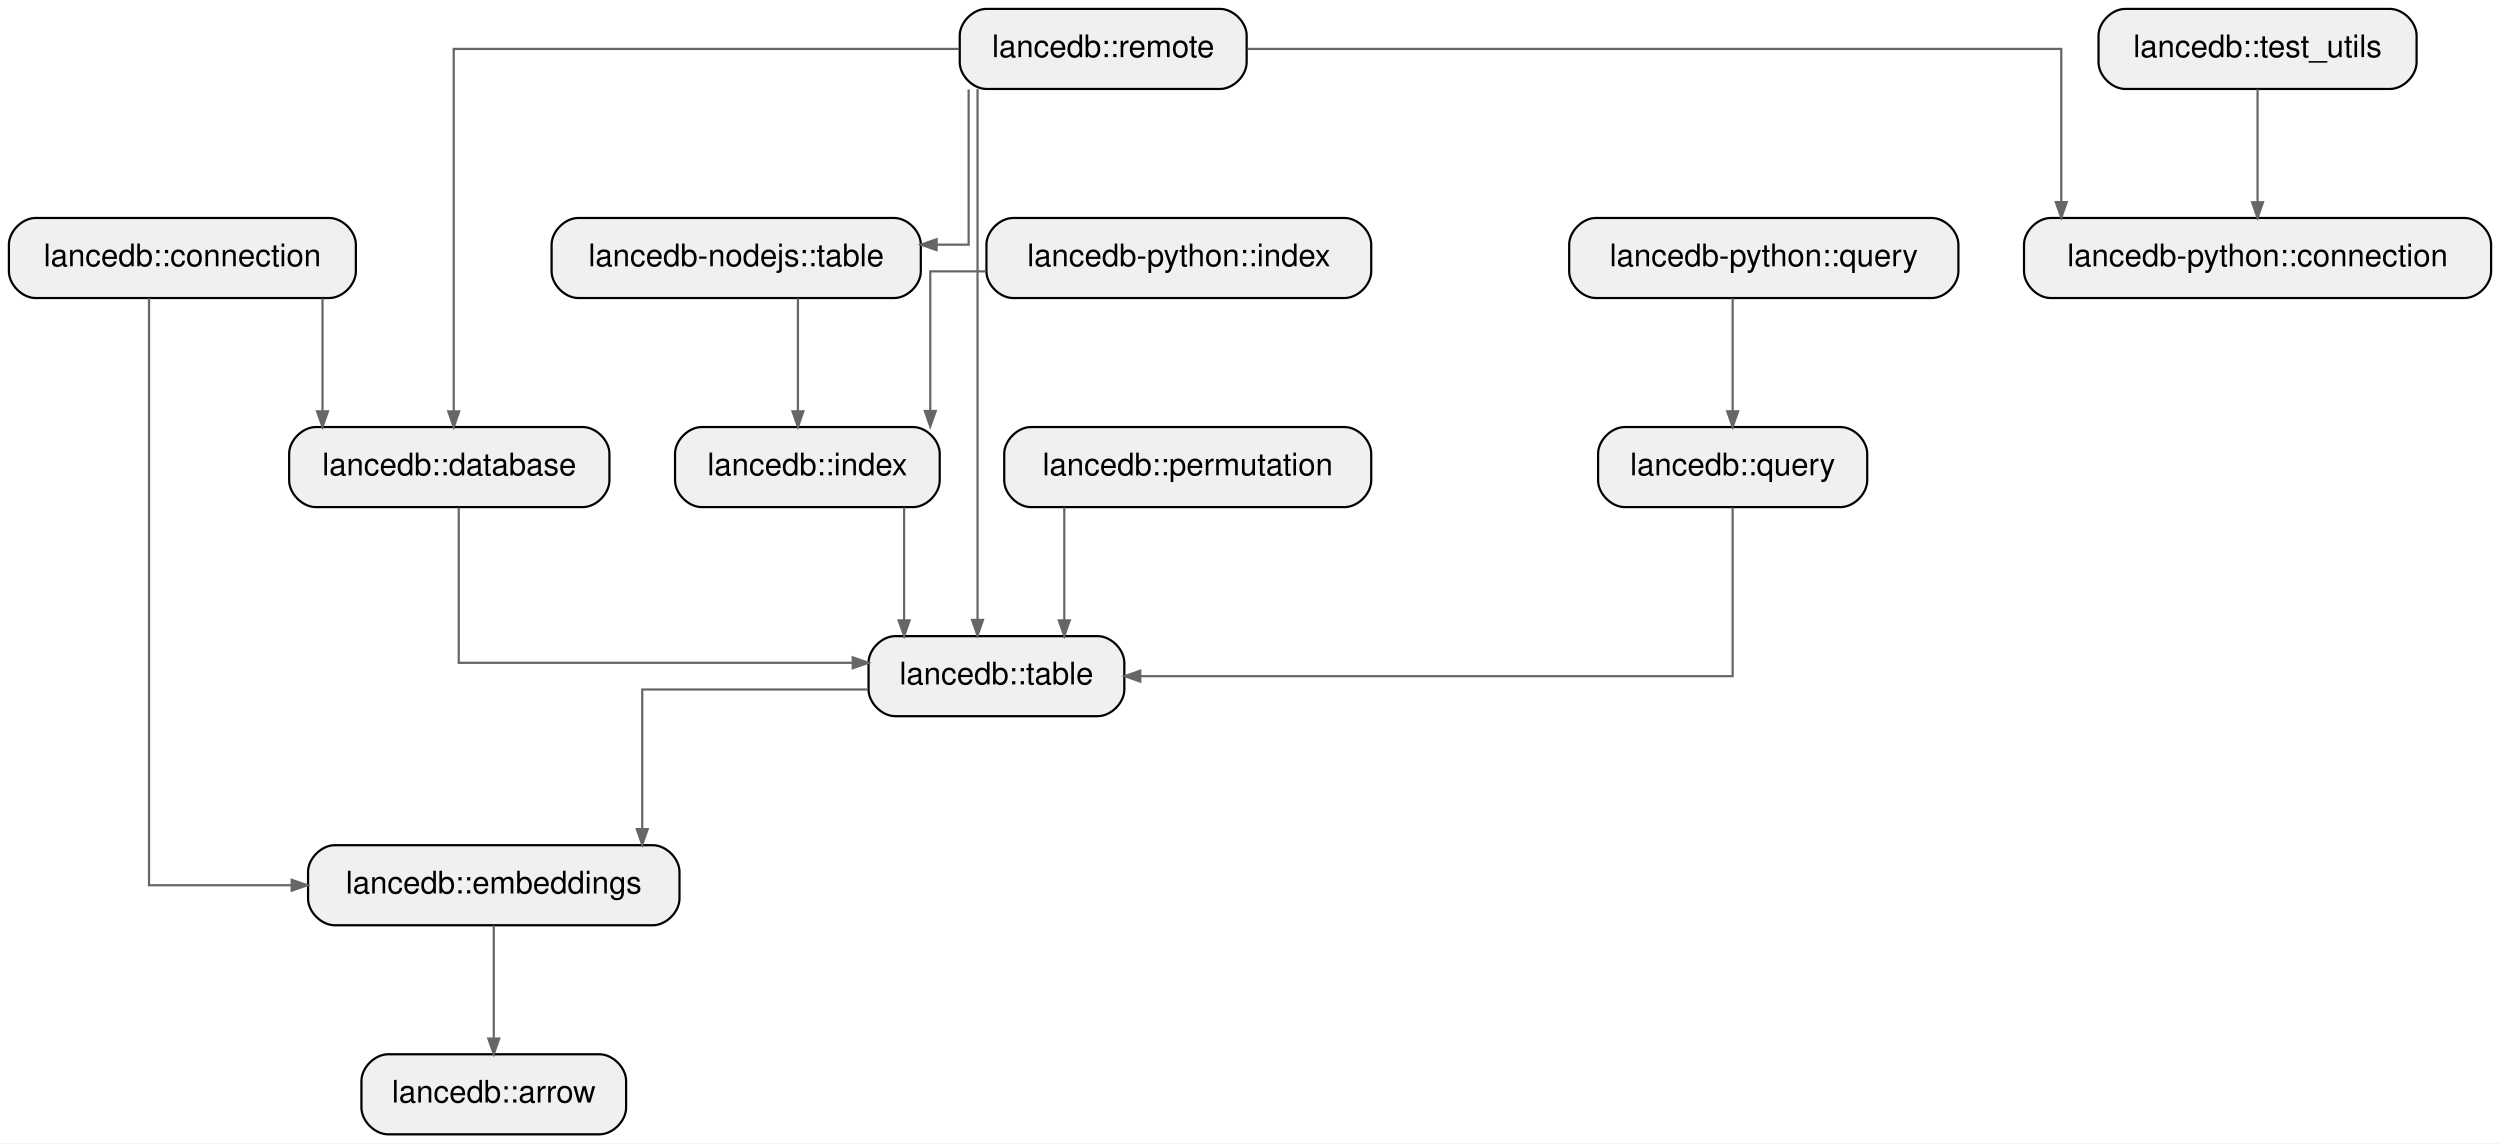
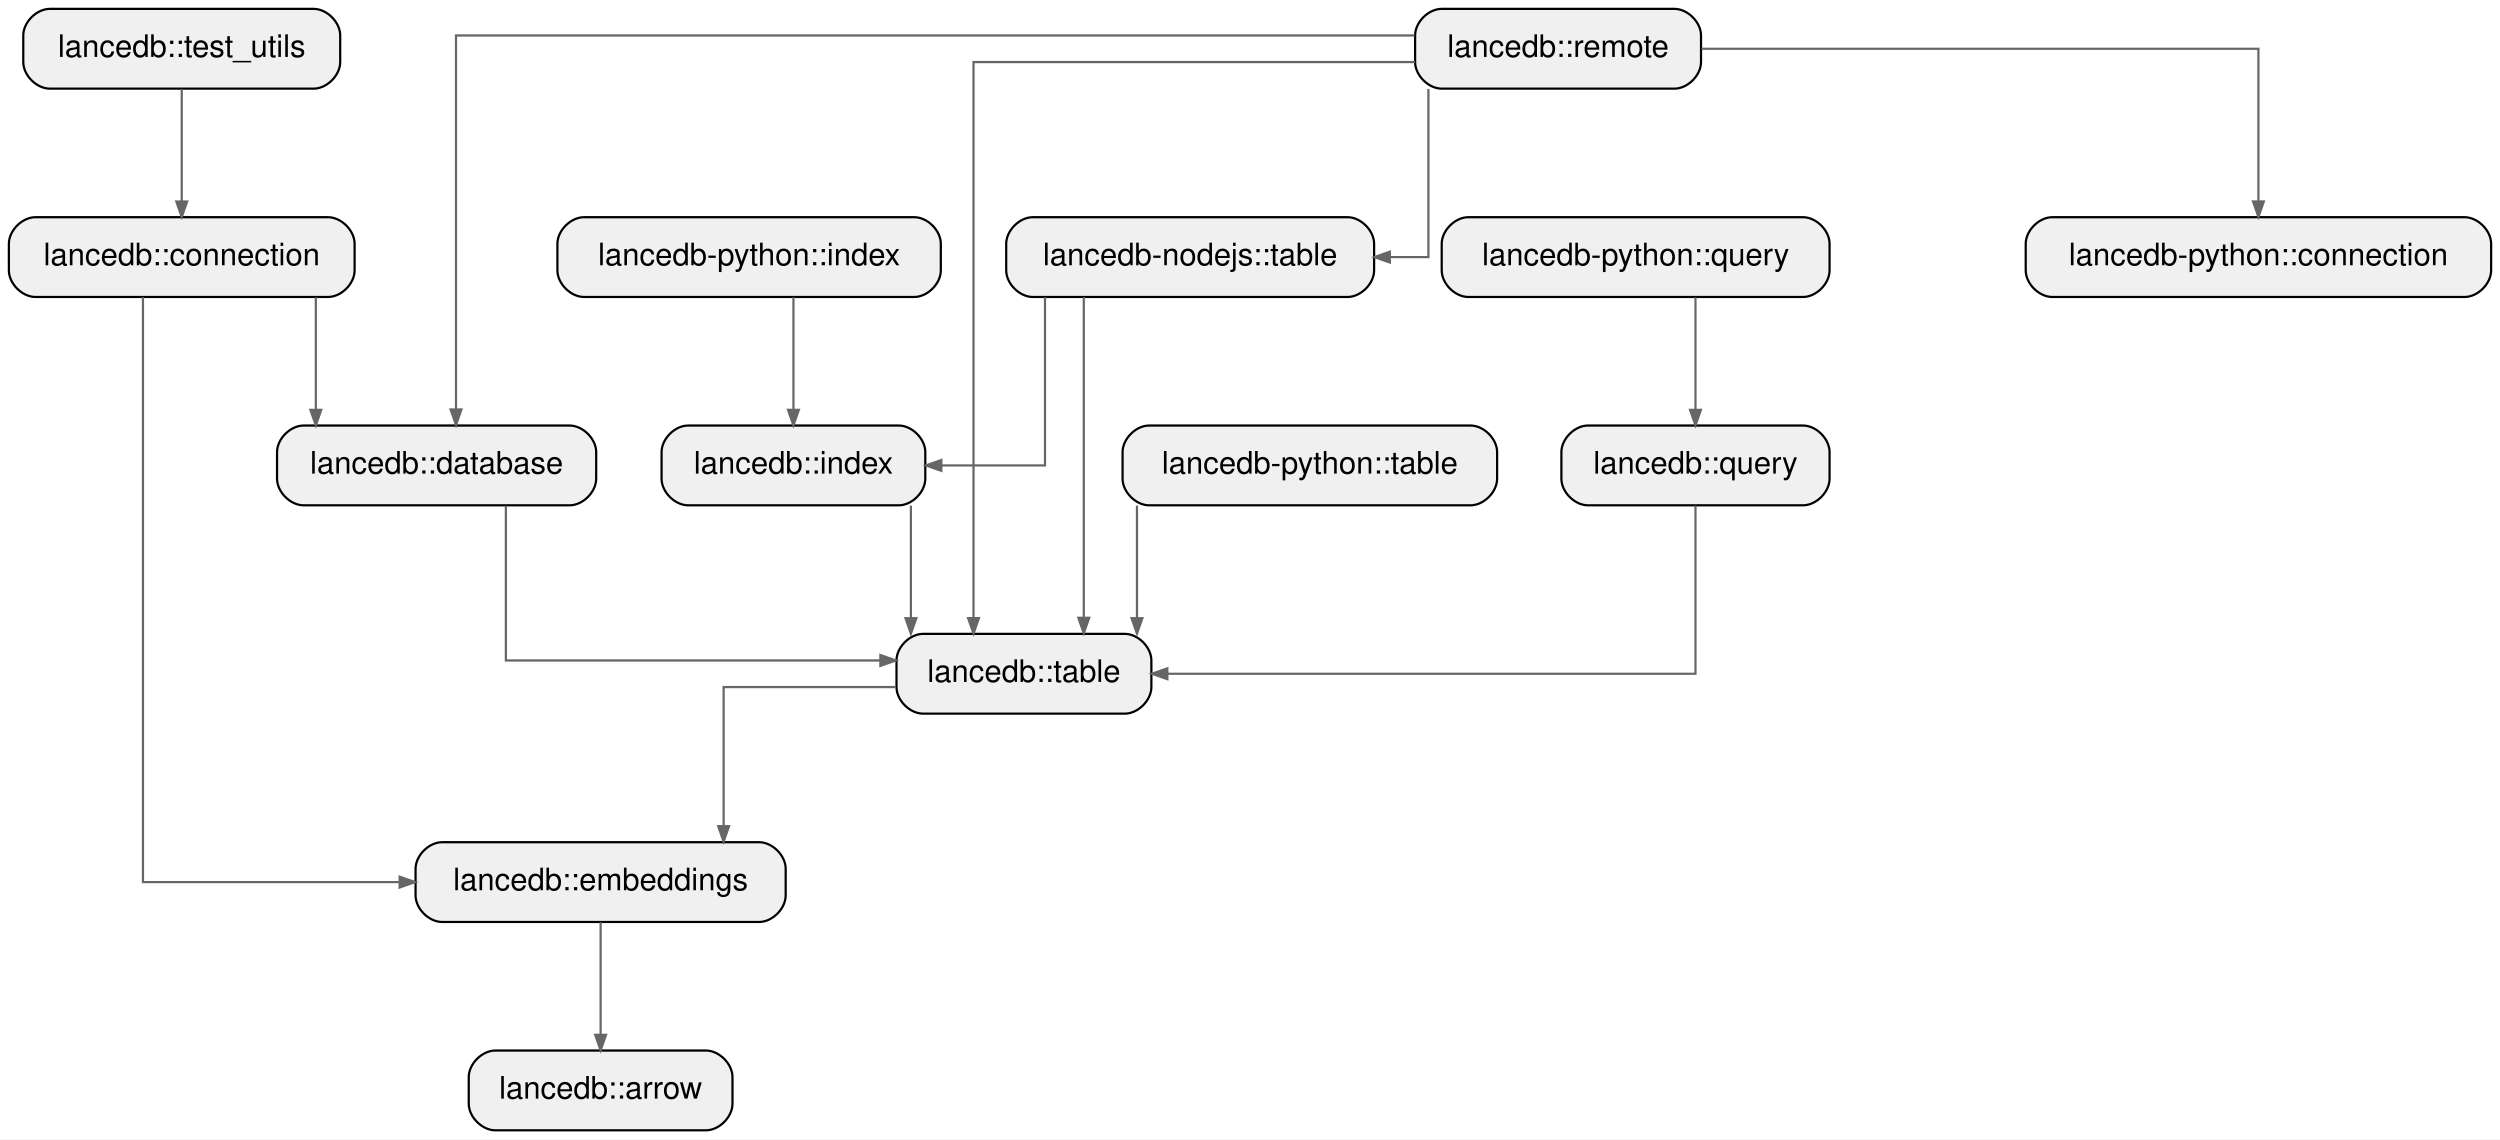
- <svg xmlns="http://www.w3.org/2000/svg" width="1124pt" height="514pt" viewBox="0.00 0.00 1124.00 514.00">
+ <svg xmlns="http://www.w3.org/2000/svg" width="1128pt" height="514pt" viewBox="0.00 0.00 1128.00 514.00">
  <g id="graph0" class="graph" transform="scale(1 1) rotate(0) translate(4 510)">
-     <polygon fill="white" stroke="transparent" points="-4,4 -4,-510 1120,-510 1120,4 -4,4" />
+     <polygon fill="white" stroke="transparent" points="-4,4 -4,-510 1124,-510 1124,4 -4,4" />
    <g id="node1" class="node">
-       <path fill="#f0f0f0" stroke="black" d="M265.5,-36C265.5,-36 170.5,-36 170.5,-36 164.5,-36 158.5,-30 158.5,-24 158.5,-24 158.5,-12 158.5,-12 158.5,-6 164.5,0 170.5,0 170.5,0 265.5,0 265.5,0 271.5,0 277.5,-6 277.5,-12 277.5,-12 277.5,-24 277.5,-24 277.5,-30 271.5,-36 265.5,-36" />
-       <text text-anchor="middle" x="218" y="-14.3" font-family="Helvetica,sans-Serif" font-size="14.00">lancedb::arrow</text>
+       <path fill="#f0f0f0" stroke="black" d="M314.5,-36C314.5,-36 219.5,-36 219.5,-36 213.5,-36 207.5,-30 207.5,-24 207.5,-24 207.5,-12 207.5,-12 207.5,-6 213.5,0 219.5,0 219.5,0 314.5,0 314.5,0 320.5,0 326.5,-6 326.5,-12 326.5,-12 326.5,-24 326.5,-24 326.5,-30 320.5,-36 314.5,-36" />
+       <text text-anchor="middle" x="267" y="-14.3" font-family="Helvetica,sans-Serif" font-size="14.00">lancedb::arrow</text>
    </g>
    <g id="node2" class="node">
      <path fill="#f0f0f0" stroke="black" d="M144,-412C144,-412 12,-412 12,-412 6,-412 0,-406 0,-400 0,-400 0,-388 0,-388 0,-382 6,-376 12,-376 12,-376 144,-376 144,-376 150,-376 156,-382 156,-388 156,-388 156,-400 156,-400 156,-406 150,-412 144,-412" />
      <text text-anchor="middle" x="78" y="-390.3" font-family="Helvetica,sans-Serif" font-size="14.00">lancedb::connection</text>
    </g>
    <g id="node3" class="node">
-       <path fill="#f0f0f0" stroke="black" d="M258,-318C258,-318 138,-318 138,-318 132,-318 126,-312 126,-306 126,-306 126,-294 126,-294 126,-288 132,-282 138,-282 138,-282 258,-282 258,-282 264,-282 270,-288 270,-294 270,-294 270,-306 270,-306 270,-312 264,-318 258,-318" />
-       <text text-anchor="middle" x="198" y="-296.3" font-family="Helvetica,sans-Serif" font-size="14.00">lancedb::database</text>
+       <path fill="#f0f0f0" stroke="black" d="M253,-318C253,-318 133,-318 133,-318 127,-318 121,-312 121,-306 121,-306 121,-294 121,-294 121,-288 127,-282 133,-282 133,-282 253,-282 253,-282 259,-282 265,-288 265,-294 265,-294 265,-306 265,-306 265,-312 259,-318 253,-318" />
+       <text text-anchor="middle" x="193" y="-296.3" font-family="Helvetica,sans-Serif" font-size="14.00">lancedb::database</text>
    </g>
    <g id="edge1" class="edge">
-       <path fill="none" stroke="#666666" d="M141,-375.88C141,-375.88 141,-325.07 141,-325.07" />
-       <polygon fill="#666666" stroke="#666666" points="143.45,-325.07 141,-318.07 138.55,-325.07 143.45,-325.07" />
+       <path fill="none" stroke="#666666" d="M138.5,-375.88C138.5,-375.88 138.5,-325.07 138.5,-325.07" />
+       <polygon fill="#666666" stroke="#666666" points="140.95,-325.07 138.5,-318.07 136.05,-325.07 140.95,-325.07" />
    </g>
    <g id="node4" class="node">
-       <path fill="#f0f0f0" stroke="black" d="M289.5,-130C289.5,-130 146.5,-130 146.5,-130 140.5,-130 134.5,-124 134.5,-118 134.5,-118 134.5,-106 134.5,-106 134.5,-100 140.5,-94 146.5,-94 146.5,-94 289.5,-94 289.5,-94 295.5,-94 301.5,-100 301.5,-106 301.5,-106 301.5,-118 301.5,-118 301.5,-124 295.5,-130 289.5,-130" />
-       <text text-anchor="middle" x="218" y="-108.3" font-family="Helvetica,sans-Serif" font-size="14.00">lancedb::embeddings</text>
+       <path fill="#f0f0f0" stroke="black" d="M338.5,-130C338.5,-130 195.5,-130 195.5,-130 189.5,-130 183.5,-124 183.5,-118 183.5,-118 183.5,-106 183.5,-106 183.5,-100 189.5,-94 195.5,-94 195.5,-94 338.5,-94 338.5,-94 344.5,-94 350.5,-100 350.5,-106 350.5,-106 350.5,-118 350.5,-118 350.5,-124 344.5,-130 338.5,-130" />
+       <text text-anchor="middle" x="267" y="-108.3" font-family="Helvetica,sans-Serif" font-size="14.00">lancedb::embeddings</text>
    </g>
    <g id="edge2" class="edge">
-       <path fill="none" stroke="#666666" d="M63,-375.93C63,-313.69 63,-112 63,-112 63,-112 127.15,-112 127.15,-112" />
-       <polygon fill="#666666" stroke="#666666" points="127.15,-114.45 134.15,-112 127.15,-109.55 127.15,-114.45" />
+       <path fill="none" stroke="#666666" d="M60.5,-375.93C60.5,-313.69 60.5,-112 60.5,-112 60.5,-112 176.31,-112 176.31,-112" />
+       <polygon fill="#666666" stroke="#666666" points="176.31,-114.45 183.31,-112 176.31,-109.55 176.31,-114.45" />
    </g>
    <g id="node13" class="node">
-       <path fill="#f0f0f0" stroke="black" d="M489.5,-224C489.5,-224 398.5,-224 398.5,-224 392.5,-224 386.5,-218 386.5,-212 386.5,-212 386.5,-200 386.5,-200 386.5,-194 392.5,-188 398.5,-188 398.5,-188 489.5,-188 489.5,-188 495.5,-188 501.5,-194 501.5,-200 501.5,-200 501.5,-212 501.5,-212 501.5,-218 495.5,-224 489.5,-224" />
-       <text text-anchor="middle" x="444" y="-202.3" font-family="Helvetica,sans-Serif" font-size="14.00">lancedb::table</text>
+       <path fill="#f0f0f0" stroke="black" d="M503.5,-224C503.5,-224 412.5,-224 412.5,-224 406.5,-224 400.5,-218 400.5,-212 400.5,-212 400.5,-200 400.5,-200 400.5,-194 406.5,-188 412.5,-188 412.5,-188 503.5,-188 503.5,-188 509.5,-188 515.5,-194 515.5,-200 515.5,-200 515.5,-212 515.5,-212 515.5,-218 509.5,-224 503.5,-224" />
+       <text text-anchor="middle" x="458" y="-202.3" font-family="Helvetica,sans-Serif" font-size="14.00">lancedb::table</text>
    </g>
    <g id="edge3" class="edge">
-       <path fill="none" stroke="#666666" d="M202.25,-281.77C202.25,-255.99 202.25,-212 202.25,-212 202.25,-212 379.4,-212 379.4,-212" />
-       <polygon fill="#666666" stroke="#666666" points="379.4,-214.45 386.4,-212 379.4,-209.55 379.4,-214.45" />
+       <path fill="none" stroke="#666666" d="M224.25,-281.77C224.25,-255.99 224.25,-212 224.25,-212 224.25,-212 393.22,-212 393.22,-212" />
+       <polygon fill="#666666" stroke="#666666" points="393.22,-214.45 400.22,-212 393.22,-209.55 393.22,-214.45" />
    </g>
    <g id="edge4" class="edge">
-       <path fill="none" stroke="#666666" d="M218,-93.88C218,-93.88 218,-43.07 218,-43.07" />
-       <polygon fill="#666666" stroke="#666666" points="220.45,-43.07 218,-36.07 215.55,-43.07 220.45,-43.07" />
+       <path fill="none" stroke="#666666" d="M267,-93.88C267,-93.88 267,-43.07 267,-43.07" />
+       <polygon fill="#666666" stroke="#666666" points="269.45,-43.07 267,-36.07 264.55,-43.07 269.45,-43.07" />
    </g>
    <g id="node5" class="node">
-       <path fill="#f0f0f0" stroke="black" d="M406.5,-318C406.5,-318 311.5,-318 311.5,-318 305.5,-318 299.5,-312 299.5,-306 299.5,-306 299.5,-294 299.5,-294 299.5,-288 305.5,-282 311.5,-282 311.5,-282 406.5,-282 406.5,-282 412.5,-282 418.5,-288 418.5,-294 418.5,-294 418.5,-306 418.5,-306 418.5,-312 412.5,-318 406.5,-318" />
-       <text text-anchor="middle" x="359" y="-296.3" font-family="Helvetica,sans-Serif" font-size="14.00">lancedb::index</text>
+       <path fill="#f0f0f0" stroke="black" d="M401.5,-318C401.5,-318 306.5,-318 306.5,-318 300.5,-318 294.5,-312 294.5,-306 294.5,-306 294.5,-294 294.5,-294 294.5,-288 300.5,-282 306.5,-282 306.5,-282 401.5,-282 401.5,-282 407.5,-282 413.5,-288 413.5,-294 413.5,-294 413.5,-306 413.5,-306 413.5,-312 407.5,-318 401.5,-318" />
+       <text text-anchor="middle" x="354" y="-296.3" font-family="Helvetica,sans-Serif" font-size="14.00">lancedb::index</text>
    </g>
    <g id="edge5" class="edge">
-       <path fill="none" stroke="#666666" d="M402.5,-281.88C402.5,-281.88 402.5,-231.07 402.5,-231.07" />
-       <polygon fill="#666666" stroke="#666666" points="404.95,-231.07 402.5,-224.07 400.05,-231.07 404.95,-231.07" />
+       <path fill="none" stroke="#666666" d="M407,-281.88C407,-281.88 407,-231.07 407,-231.07" />
+       <polygon fill="#666666" stroke="#666666" points="409.45,-231.07 407,-224.07 404.55,-231.07 409.45,-231.07" />
    </g>
    <g id="node6" class="node">
-       <path fill="#f0f0f0" stroke="black" d="M398,-412C398,-412 256,-412 256,-412 250,-412 244,-406 244,-400 244,-400 244,-388 244,-388 244,-382 250,-376 256,-376 256,-376 398,-376 398,-376 404,-376 410,-382 410,-388 410,-388 410,-400 410,-400 410,-406 404,-412 398,-412" />
-       <text text-anchor="middle" x="327" y="-390.3" font-family="Helvetica,sans-Serif" font-size="14.00">lancedb-nodejs::table</text>
+       <path fill="#f0f0f0" stroke="black" d="M604,-412C604,-412 462,-412 462,-412 456,-412 450,-406 450,-400 450,-400 450,-388 450,-388 450,-382 456,-376 462,-376 462,-376 604,-376 604,-376 610,-376 616,-382 616,-388 616,-388 616,-400 616,-400 616,-406 610,-412 604,-412" />
+       <text text-anchor="middle" x="533" y="-390.3" font-family="Helvetica,sans-Serif" font-size="14.00">lancedb-nodejs::table</text>
    </g>
    <g id="edge6" class="edge">
-       <path fill="none" stroke="#666666" d="M354.75,-375.88C354.75,-375.88 354.75,-325.07 354.75,-325.07" />
-       <polygon fill="#666666" stroke="#666666" points="357.2,-325.07 354.75,-318.07 352.3,-325.07 357.2,-325.07" />
+       <path fill="none" stroke="#666666" d="M467.5,-375.88C467.5,-348.56 467.5,-300 467.5,-300 467.5,-300 420.74,-300 420.74,-300" />
+       <polygon fill="#666666" stroke="#666666" points="420.74,-297.55 413.74,-300 420.74,-302.45 420.74,-297.55" />
+     </g>
+     <g id="edge7" class="edge">
+       <path fill="none" stroke="#666666" d="M485,-375.97C485,-375.97 485,-231.25 485,-231.25" />
+       <polygon fill="#666666" stroke="#666666" points="487.45,-231.25 485,-224.25 482.55,-231.25 487.45,-231.25" />
    </g>
    <g id="node7" class="node">
-       <path fill="#f0f0f0" stroke="black" d="M600.5,-318C600.5,-318 459.5,-318 459.5,-318 453.5,-318 447.5,-312 447.5,-306 447.5,-306 447.5,-294 447.5,-294 447.5,-288 453.5,-282 459.5,-282 459.5,-282 600.5,-282 600.5,-282 606.5,-282 612.5,-288 612.5,-294 612.5,-294 612.5,-306 612.5,-306 612.5,-312 606.5,-318 600.5,-318" />
-       <text text-anchor="middle" x="530" y="-296.3" font-family="Helvetica,sans-Serif" font-size="14.00">lancedb::permutation</text>
-     </g>
-     <g id="edge7" class="edge">
-       <path fill="none" stroke="#666666" d="M474.5,-281.88C474.5,-281.88 474.5,-231.07 474.5,-231.07" />
-       <polygon fill="#666666" stroke="#666666" points="476.95,-231.07 474.5,-224.07 472.05,-231.07 476.95,-231.07" />
+       <path fill="#f0f0f0" stroke="black" d="M1108,-412C1108,-412 922,-412 922,-412 916,-412 910,-406 910,-400 910,-400 910,-388 910,-388 910,-382 916,-376 922,-376 922,-376 1108,-376 1108,-376 1114,-376 1120,-382 1120,-388 1120,-388 1120,-400 1120,-400 1120,-406 1114,-412 1108,-412" />
+       <text text-anchor="middle" x="1015" y="-390.3" font-family="Helvetica,sans-Serif" font-size="14.00">lancedb-python::connection</text>
    </g>
    <g id="node8" class="node">
-       <path fill="#f0f0f0" stroke="black" d="M1104,-412C1104,-412 918,-412 918,-412 912,-412 906,-406 906,-400 906,-400 906,-388 906,-388 906,-382 912,-376 918,-376 918,-376 1104,-376 1104,-376 1110,-376 1116,-382 1116,-388 1116,-388 1116,-400 1116,-400 1116,-406 1110,-412 1104,-412" />
-       <text text-anchor="middle" x="1011" y="-390.3" font-family="Helvetica,sans-Serif" font-size="14.00">lancedb-python::connection</text>
+       <path fill="#f0f0f0" stroke="black" d="M408.5,-412C408.5,-412 259.5,-412 259.5,-412 253.5,-412 247.5,-406 247.5,-400 247.5,-400 247.5,-388 247.5,-388 247.5,-382 253.5,-376 259.5,-376 259.5,-376 408.5,-376 408.5,-376 414.5,-376 420.5,-382 420.5,-388 420.5,-388 420.5,-400 420.5,-400 420.5,-406 414.5,-412 408.5,-412" />
+       <text text-anchor="middle" x="334" y="-390.3" font-family="Helvetica,sans-Serif" font-size="14.00">lancedb-python::index</text>
+     </g>
+     <g id="edge8" class="edge">
+       <path fill="none" stroke="#666666" d="M354,-375.88C354,-375.88 354,-325.07 354,-325.07" />
+       <polygon fill="#666666" stroke="#666666" points="356.45,-325.07 354,-318.07 351.55,-325.07 356.45,-325.07" />
    </g>
    <g id="node9" class="node">
-       <path fill="#f0f0f0" stroke="black" d="M600.5,-412C600.5,-412 451.5,-412 451.5,-412 445.5,-412 439.5,-406 439.5,-400 439.5,-400 439.5,-388 439.5,-388 439.5,-382 445.5,-376 451.5,-376 451.5,-376 600.5,-376 600.5,-376 606.5,-376 612.5,-382 612.5,-388 612.5,-388 612.5,-400 612.5,-400 612.5,-406 606.5,-412 600.5,-412" />
-       <text text-anchor="middle" x="526" y="-390.3" font-family="Helvetica,sans-Serif" font-size="14.00">lancedb-python::index</text>
+       <path fill="#f0f0f0" stroke="black" d="M809.5,-412C809.5,-412 658.5,-412 658.5,-412 652.5,-412 646.5,-406 646.5,-400 646.5,-400 646.5,-388 646.5,-388 646.5,-382 652.5,-376 658.5,-376 658.5,-376 809.5,-376 809.5,-376 815.5,-376 821.5,-382 821.5,-388 821.5,-388 821.5,-400 821.5,-400 821.5,-406 815.5,-412 809.5,-412" />
+       <text text-anchor="middle" x="734" y="-390.3" font-family="Helvetica,sans-Serif" font-size="14.00">lancedb-python::query</text>
    </g>
-     <g id="edge8" class="edge">
-       <path fill="none" stroke="#666666" d="M439.33,-388C424.76,-388 414.25,-388 414.25,-388 414.25,-388 414.25,-325.23 414.25,-325.23" />
-       <polygon fill="#666666" stroke="#666666" points="416.7,-325.23 414.25,-318.23 411.8,-325.23 416.7,-325.23" />
+     <g id="node11" class="node">
+       <path fill="#f0f0f0" stroke="black" d="M809.5,-318C809.5,-318 712.5,-318 712.5,-318 706.5,-318 700.5,-312 700.5,-306 700.5,-306 700.5,-294 700.5,-294 700.5,-288 706.5,-282 712.5,-282 712.5,-282 809.5,-282 809.5,-282 815.5,-282 821.5,-288 821.5,-294 821.5,-294 821.5,-306 821.5,-306 821.5,-312 815.5,-318 809.5,-318" />
+       <text text-anchor="middle" x="761" y="-296.3" font-family="Helvetica,sans-Serif" font-size="14.00">lancedb::query</text>
+     </g>
+     <g id="edge9" class="edge">
+       <path fill="none" stroke="#666666" d="M761,-375.88C761,-375.88 761,-325.07 761,-325.07" />
+       <polygon fill="#666666" stroke="#666666" points="763.45,-325.07 761,-318.07 758.55,-325.07 763.45,-325.07" />
    </g>
    <g id="node10" class="node">
-       <path fill="#f0f0f0" stroke="black" d="M864.5,-412C864.5,-412 713.5,-412 713.5,-412 707.5,-412 701.5,-406 701.5,-400 701.5,-400 701.5,-388 701.5,-388 701.5,-382 707.5,-376 713.5,-376 713.5,-376 864.5,-376 864.5,-376 870.5,-376 876.5,-382 876.5,-388 876.5,-388 876.5,-400 876.5,-400 876.5,-406 870.5,-412 864.5,-412" />
-       <text text-anchor="middle" x="789" y="-390.3" font-family="Helvetica,sans-Serif" font-size="14.00">lancedb-python::query</text>
-     </g>
-     <g id="node11" class="node">
-       <path fill="#f0f0f0" stroke="black" d="M823.5,-318C823.5,-318 726.5,-318 726.5,-318 720.5,-318 714.5,-312 714.5,-306 714.5,-306 714.5,-294 714.5,-294 714.5,-288 720.5,-282 726.5,-282 726.5,-282 823.5,-282 823.5,-282 829.5,-282 835.5,-288 835.5,-294 835.5,-294 835.5,-306 835.5,-306 835.5,-312 829.5,-318 823.5,-318" />
-       <text text-anchor="middle" x="775" y="-296.3" font-family="Helvetica,sans-Serif" font-size="14.00">lancedb::query</text>
-     </g>
-     <g id="edge9" class="edge">
-       <path fill="none" stroke="#666666" d="M775,-375.88C775,-375.88 775,-325.07 775,-325.07" />
-       <polygon fill="#666666" stroke="#666666" points="777.45,-325.07 775,-318.07 772.55,-325.07 777.45,-325.07" />
+       <path fill="#f0f0f0" stroke="black" d="M659.5,-318C659.5,-318 514.5,-318 514.5,-318 508.5,-318 502.5,-312 502.5,-306 502.5,-306 502.5,-294 502.5,-294 502.5,-288 508.5,-282 514.5,-282 514.5,-282 659.5,-282 659.5,-282 665.5,-282 671.5,-288 671.5,-294 671.5,-294 671.5,-306 671.5,-306 671.5,-312 665.5,-318 659.5,-318" />
+       <text text-anchor="middle" x="587" y="-296.3" font-family="Helvetica,sans-Serif" font-size="14.00">lancedb-python::table</text>
    </g>
    <g id="edge10" class="edge">
-       <path fill="none" stroke="#666666" d="M775,-281.88C775,-254.56 775,-206 775,-206 775,-206 508.66,-206 508.66,-206" />
-       <polygon fill="#666666" stroke="#666666" points="508.66,-203.55 501.66,-206 508.66,-208.45 508.66,-203.55" />
+       <path fill="none" stroke="#666666" d="M509,-281.88C509,-281.88 509,-231.07 509,-231.07" />
+       <polygon fill="#666666" stroke="#666666" points="511.45,-231.07 509,-224.07 506.55,-231.07 511.45,-231.07" />
+     </g>
+     <g id="edge11" class="edge">
+       <path fill="none" stroke="#666666" d="M761,-281.88C761,-254.56 761,-206 761,-206 761,-206 522.71,-206 522.71,-206" />
+       <polygon fill="#666666" stroke="#666666" points="522.71,-203.55 515.71,-206 522.71,-208.45 522.71,-203.55" />
    </g>
    <g id="node12" class="node">
-       <path fill="#f0f0f0" stroke="black" d="M544.5,-506C544.5,-506 439.5,-506 439.5,-506 433.5,-506 427.5,-500 427.5,-494 427.5,-494 427.5,-482 427.5,-482 427.5,-476 433.5,-470 439.5,-470 439.5,-470 544.5,-470 544.5,-470 550.5,-470 556.5,-476 556.5,-482 556.5,-482 556.5,-494 556.5,-494 556.5,-500 550.5,-506 544.5,-506" />
-       <text text-anchor="middle" x="492" y="-484.3" font-family="Helvetica,sans-Serif" font-size="14.00">lancedb::remote</text>
-     </g>
-     <g id="edge11" class="edge">
-       <path fill="none" stroke="#666666" d="M427.2,-488C341.17,-488 200,-488 200,-488 200,-488 200,-325.03 200,-325.03" />
-       <polygon fill="#666666" stroke="#666666" points="202.45,-325.03 200,-318.03 197.55,-325.03 202.45,-325.03" />
+       <path fill="#f0f0f0" stroke="black" d="M751.5,-506C751.5,-506 646.5,-506 646.5,-506 640.5,-506 634.5,-500 634.5,-494 634.5,-494 634.5,-482 634.5,-482 634.5,-476 640.5,-470 646.5,-470 646.5,-470 751.5,-470 751.5,-470 757.5,-470 763.5,-476 763.5,-482 763.5,-482 763.5,-494 763.5,-494 763.5,-500 757.5,-506 751.5,-506" />
+       <text text-anchor="middle" x="699" y="-484.3" font-family="Helvetica,sans-Serif" font-size="14.00">lancedb::remote</text>
    </g>
    <g id="edge12" class="edge">
-       <path fill="none" stroke="#666666" d="M431.5,-469.77C431.5,-443.99 431.5,-400 431.5,-400 431.5,-400 417.1,-400 417.1,-400" />
-       <polygon fill="#666666" stroke="#666666" points="417.1,-397.55 410.1,-400 417.1,-402.45 417.1,-397.55" />
+       <path fill="none" stroke="#666666" d="M634.25,-494C499.58,-494 201.75,-494 201.75,-494 201.75,-494 201.75,-325.25 201.75,-325.25" />
+       <polygon fill="#666666" stroke="#666666" points="204.2,-325.25 201.75,-318.25 199.3,-325.25 204.2,-325.25" />
    </g>
    <g id="edge13" class="edge">
-       <path fill="none" stroke="#666666" d="M556.95,-488C677.29,-488 922.75,-488 922.75,-488 922.75,-488 922.75,-419.12 922.75,-419.12" />
-       <polygon fill="#666666" stroke="#666666" points="925.2,-419.12 922.75,-412.12 920.3,-419.12 925.2,-419.12" />
+       <path fill="none" stroke="#666666" d="M640.5,-469.88C640.5,-442.56 640.5,-394 640.5,-394 640.5,-394 623.11,-394 623.11,-394" />
+       <polygon fill="#666666" stroke="#666666" points="623.11,-391.55 616.11,-394 623.11,-396.45 623.11,-391.55" />
    </g>
    <g id="edge14" class="edge">
-       <path fill="none" stroke="#666666" d="M435.5,-469.93C435.5,-469.93 435.5,-231.28 435.5,-231.28" />
-       <polygon fill="#666666" stroke="#666666" points="437.95,-231.28 435.5,-224.28 433.05,-231.28 437.95,-231.28" />
+       <path fill="none" stroke="#666666" d="M763.71,-488C856.16,-488 1015,-488 1015,-488 1015,-488 1015,-419.12 1015,-419.12" />
+       <polygon fill="#666666" stroke="#666666" points="1017.45,-419.12 1015,-412.12 1012.55,-419.12 1017.45,-419.12" />
    </g>
    <g id="edge15" class="edge">
-       <path fill="none" stroke="#666666" d="M386.06,-200C340.52,-200 284.75,-200 284.75,-200 284.75,-200 284.75,-137.23 284.75,-137.23" />
-       <polygon fill="#666666" stroke="#666666" points="287.2,-137.23 284.75,-130.23 282.3,-137.23 287.2,-137.23" />
+       <path fill="none" stroke="#666666" d="M634.48,-482C556.4,-482 435.25,-482 435.25,-482 435.25,-482 435.25,-231.11 435.25,-231.11" />
+       <polygon fill="#666666" stroke="#666666" points="437.7,-231.11 435.25,-224.11 432.8,-231.11 437.7,-231.11" />
+     </g>
+     <g id="edge16" class="edge">
+       <path fill="none" stroke="#666666" d="M400.14,-200C363.31,-200 322.5,-200 322.5,-200 322.5,-200 322.5,-137.23 322.5,-137.23" />
+       <polygon fill="#666666" stroke="#666666" points="324.95,-137.23 322.5,-130.23 320.05,-137.23 324.95,-137.23" />
    </g>
    <g id="node14" class="node">
-       <path fill="#f0f0f0" stroke="black" d="M1070.5,-506C1070.5,-506 951.5,-506 951.5,-506 945.5,-506 939.5,-500 939.5,-494 939.5,-494 939.5,-482 939.5,-482 939.5,-476 945.5,-470 951.5,-470 951.5,-470 1070.5,-470 1070.5,-470 1076.5,-470 1082.5,-476 1082.5,-482 1082.5,-482 1082.5,-494 1082.5,-494 1082.5,-500 1076.5,-506 1070.5,-506" />
-       <text text-anchor="middle" x="1011" y="-484.3" font-family="Helvetica,sans-Serif" font-size="14.00">lancedb::test_utils</text>
+       <path fill="#f0f0f0" stroke="black" d="M137.5,-506C137.5,-506 18.5,-506 18.5,-506 12.5,-506 6.5,-500 6.5,-494 6.5,-494 6.5,-482 6.5,-482 6.5,-476 12.5,-470 18.5,-470 18.5,-470 137.5,-470 137.5,-470 143.5,-470 149.5,-476 149.5,-482 149.5,-482 149.5,-494 149.5,-494 149.5,-500 143.5,-506 137.5,-506" />
+       <text text-anchor="middle" x="78" y="-484.3" font-family="Helvetica,sans-Serif" font-size="14.00">lancedb::test_utils</text>
    </g>
-     <g id="edge16" class="edge">
-       <path fill="none" stroke="#666666" d="M1011,-469.88C1011,-469.88 1011,-419.07 1011,-419.07" />
-       <polygon fill="#666666" stroke="#666666" points="1013.45,-419.07 1011,-412.07 1008.55,-419.07 1013.45,-419.07" />
+     <g id="edge17" class="edge">
+       <path fill="none" stroke="#666666" d="M78,-469.88C78,-469.88 78,-419.07 78,-419.07" />
+       <polygon fill="#666666" stroke="#666666" points="80.45,-419.07 78,-412.07 75.55,-419.07 80.45,-419.07" />
    </g>
  </g>
</svg>
